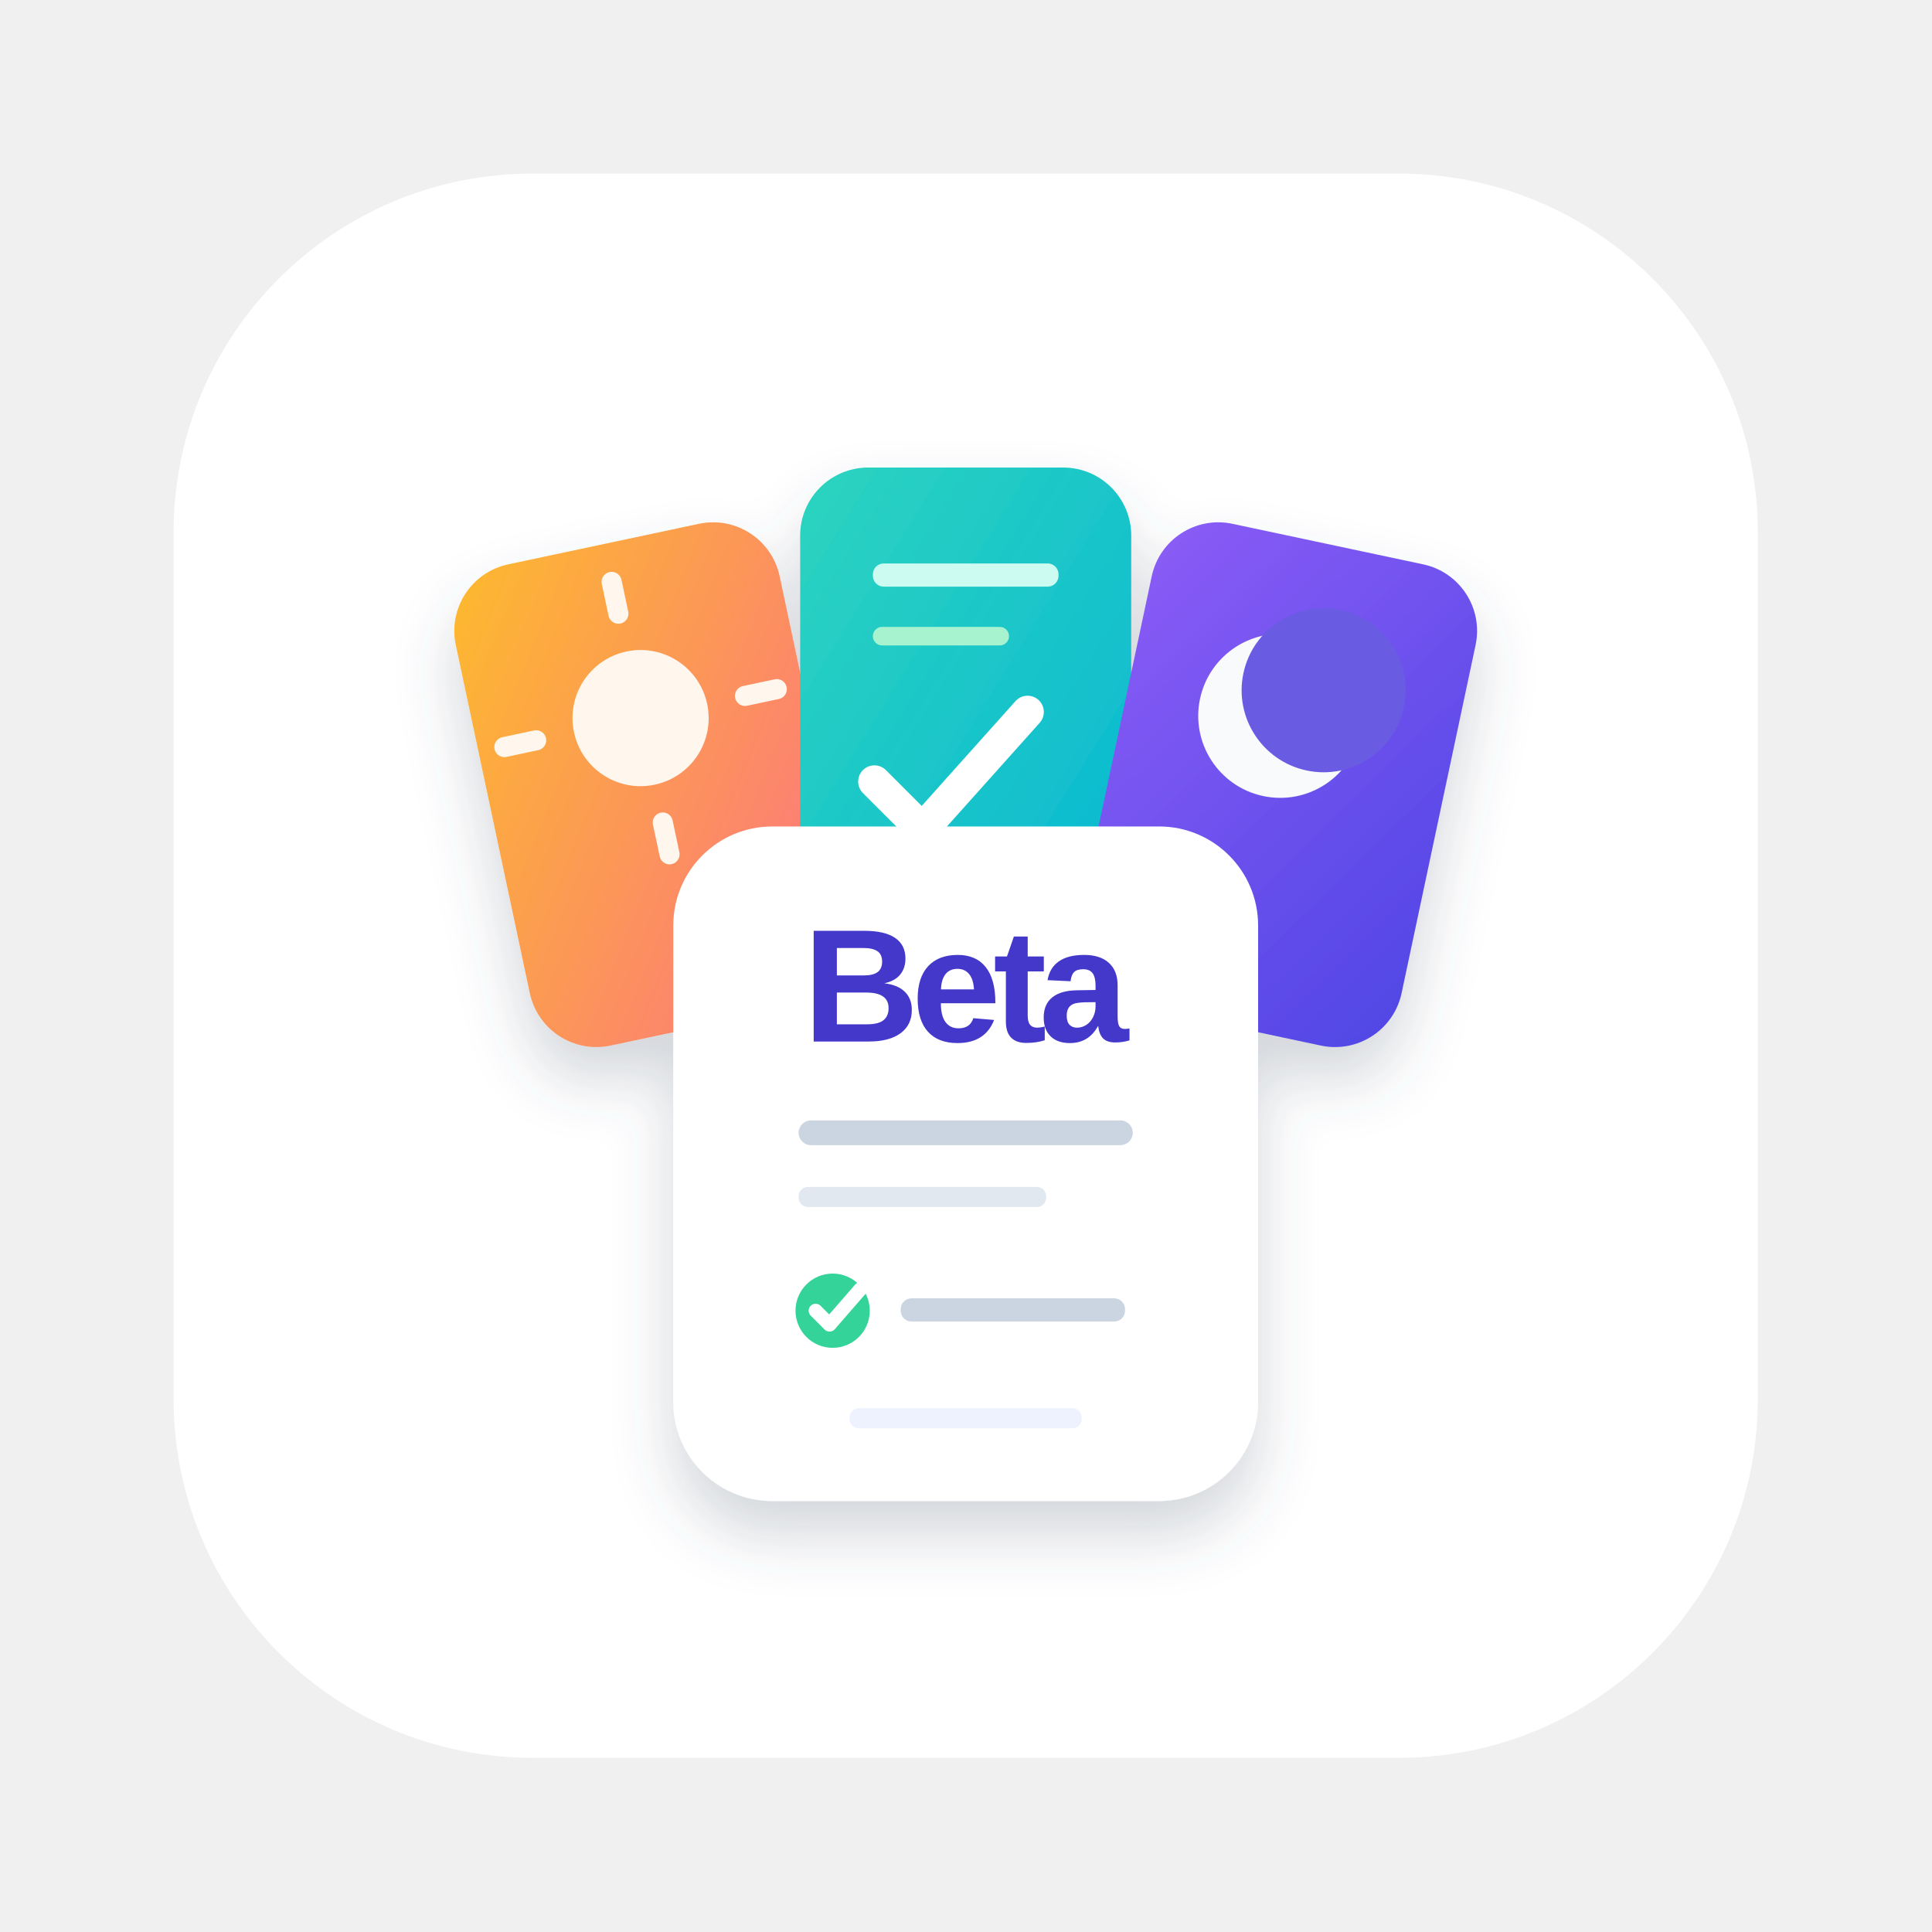
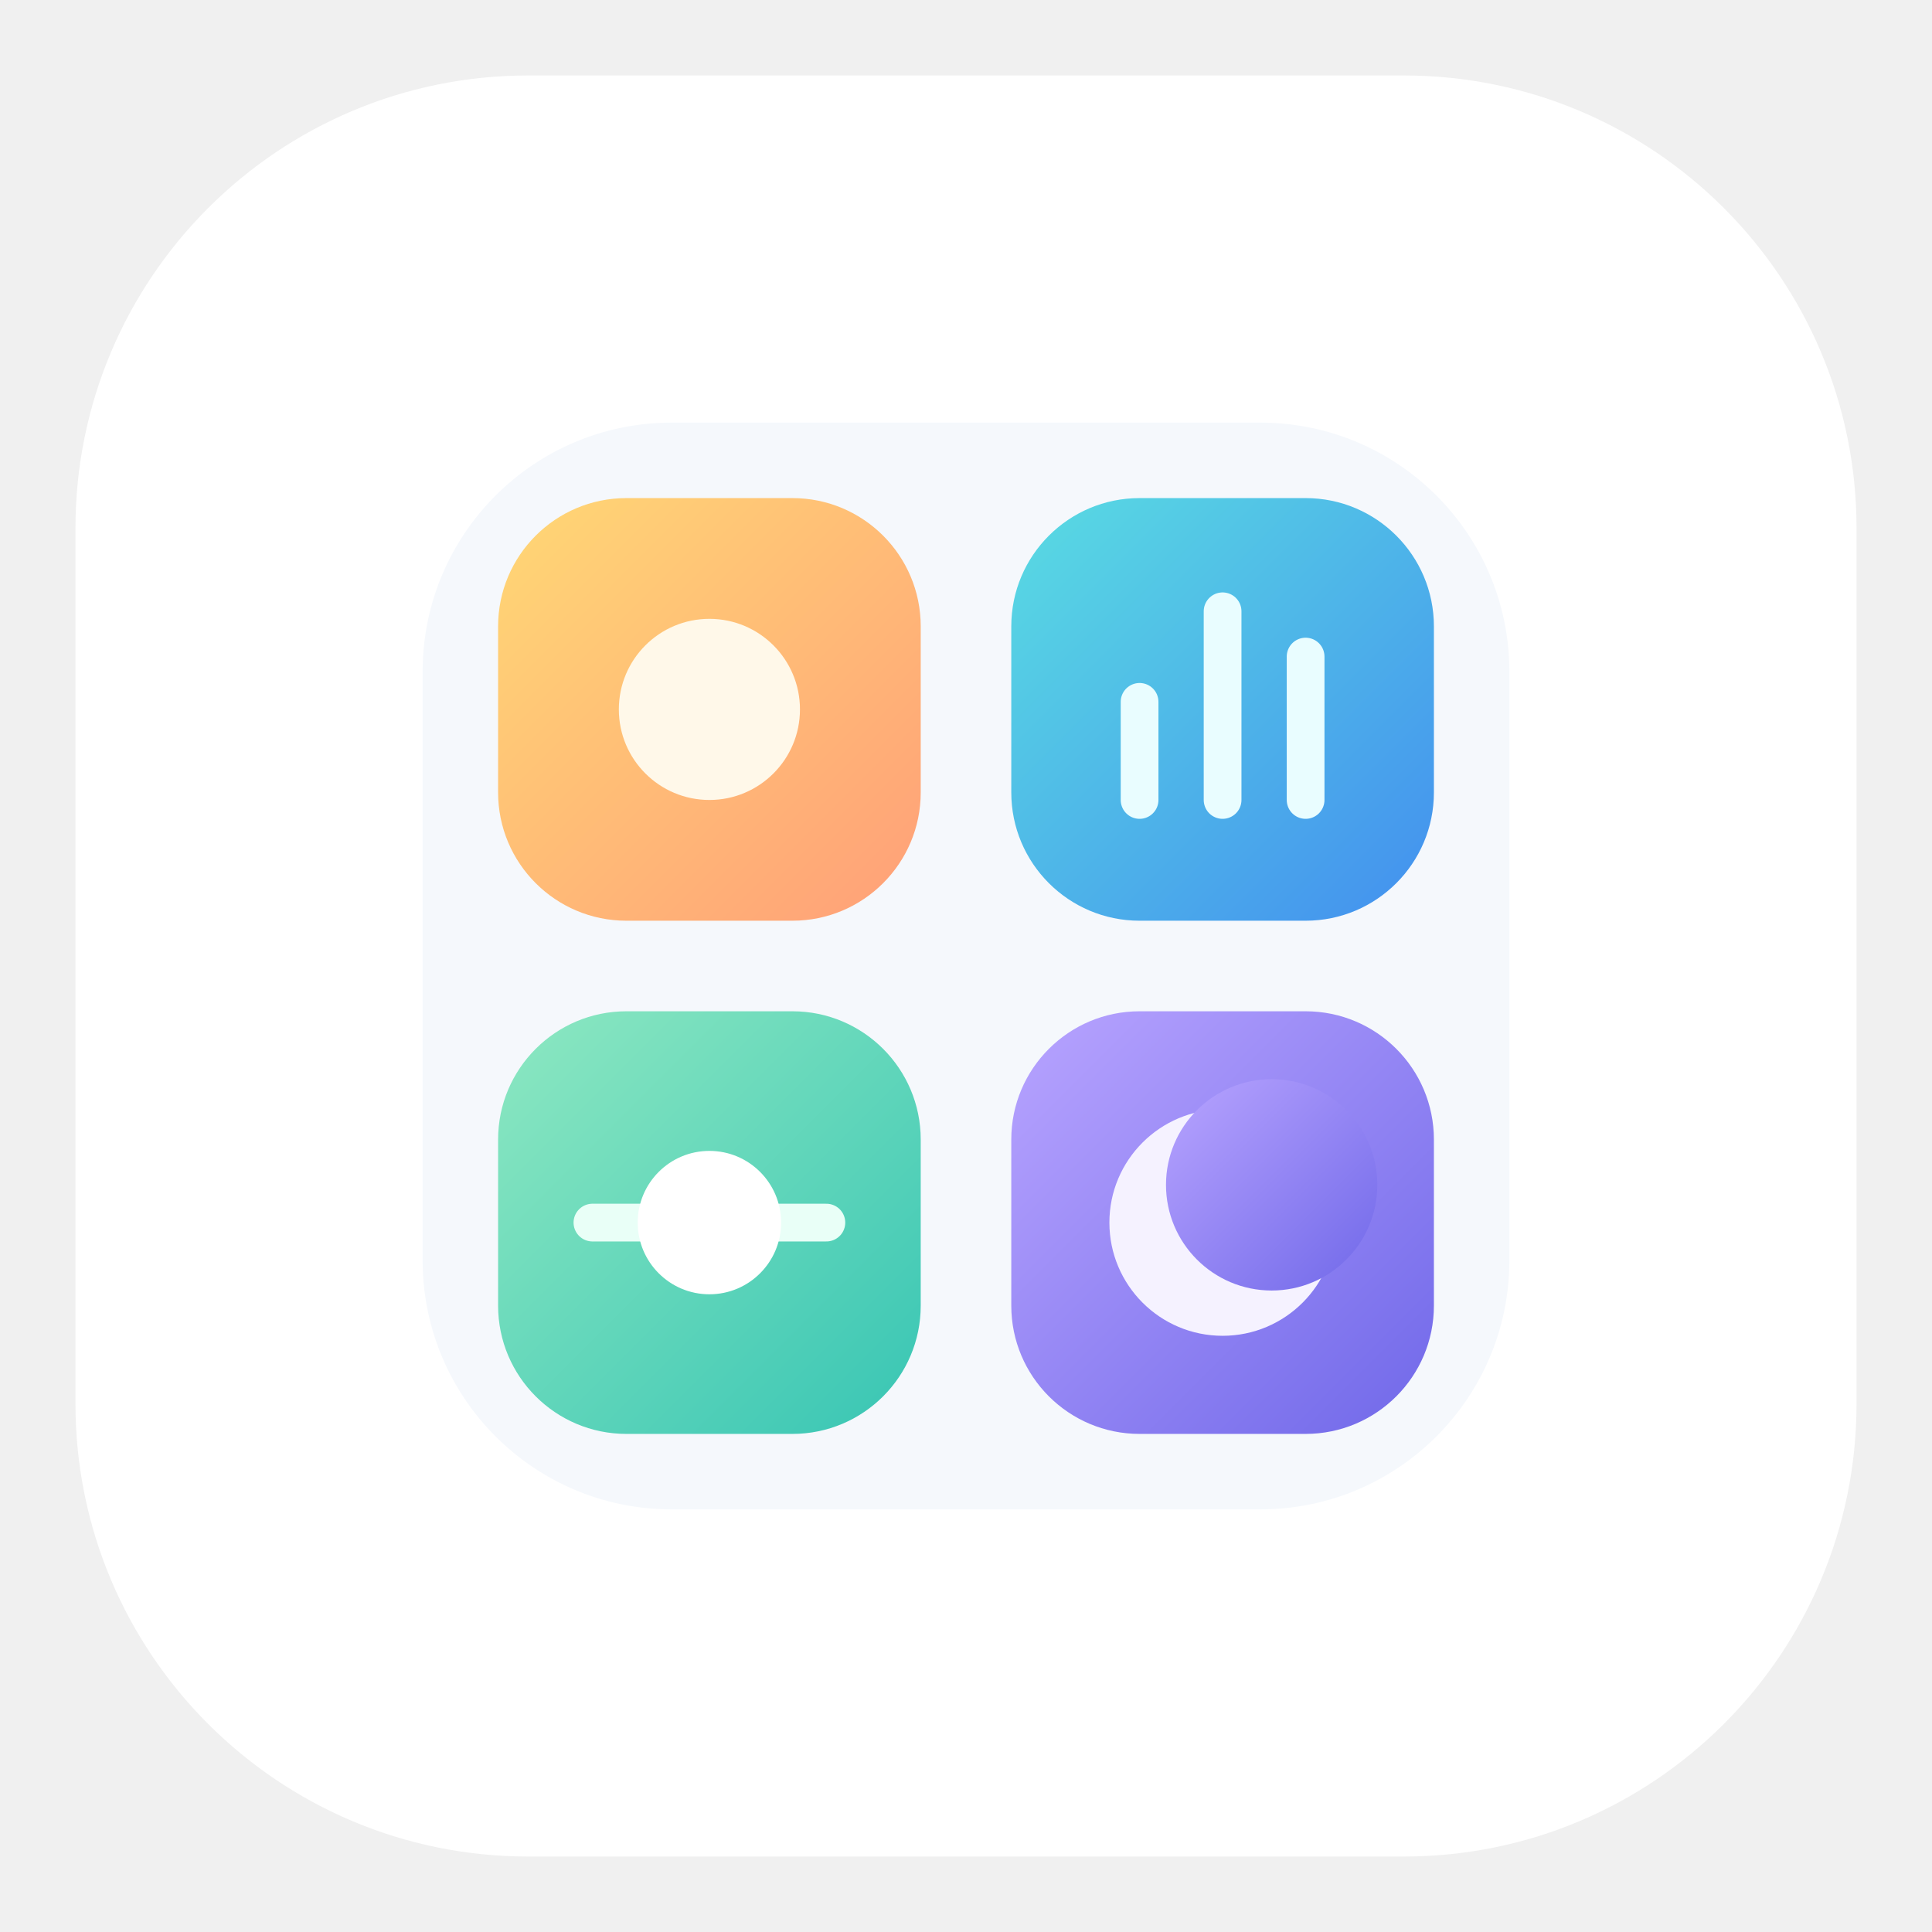
- <svg xmlns="http://www.w3.org/2000/svg" width="1024" height="1024" viewBox="0 0 1024 1024" role="img" aria-labelledby="title desc">
+ <svg xmlns="http://www.w3.org/2000/svg" width="512" height="512" viewBox="0 0 512 512" role="img" aria-labelledby="title desc">
  <defs>
    <linearGradient id="morning" x1="0" y1="0" x2="1" y2="1">
-       <stop stop-color="#FDBA2D" />
-       <stop offset="1" stop-color="#FB7185" />
+       <stop stop-color="#FFD875" />
+       <stop offset="1" stop-color="#FF9F78" />
    </linearGradient>
-     <linearGradient id="afternoon" x1="0" y1="0" x2="1" y2="1">
-       <stop stop-color="#2DD4BF" />
-       <stop offset="1" stop-color="#06B6D4" />
+     <linearGradient id="day" x1="0" y1="0" x2="1" y2="1">
+       <stop stop-color="#59DCE2" />
+       <stop offset="1" stop-color="#438FEF" />
+     </linearGradient>
+     <linearGradient id="evening" x1="0" y1="0" x2="1" y2="1">
+       <stop stop-color="#8EE8C1" />
+       <stop offset="1" stop-color="#37C5B4" />
    </linearGradient>
    <linearGradient id="night" x1="0" y1="0" x2="1" y2="1">
-       <stop stop-color="#8B5CF6" />
-       <stop offset="1" stop-color="#4F46E5" />
+       <stop stop-color="#B8A4FF" />
+       <stop offset="1" stop-color="#7068E9" />
    </linearGradient>
-     <filter id="shadow" x="-40%" y="-40%" width="180%" height="190%">
-       <feDropShadow dx="0" dy="22" stdDeviation="19" flood-color="#475569" flood-opacity=".24" />
-     </filter>
  </defs>
-   <g transform="translate(92 92) scale(.82)">
-     <rect width="1024" height="1024" rx="232" fill="#FFFFFF" />
-     <g filter="url(#shadow)">
-       <g transform="rotate(-12 311 395)">
-         <rect x="204" y="236" width="214" height="318" rx="44" fill="url(#morning)" />
-         <circle cx="311" cy="351" r="44" fill="#FFF7ED" />
-         <path d="M311 282v-21M311 441v-21M242 351h-21M401 351h-21" stroke="#FFF7ED" stroke-width="13" stroke-linecap="round" />
-       </g>
-       <rect x="405" y="190" width="214" height="346" rx="44" fill="url(#afternoon)" />
-       <rect x="452" y="252" width="120" height="15" rx="7" fill="#CCFBF1" />
-       <rect x="452" y="293" width="88" height="12" rx="6" fill="#A7F3D0" />
-       <path d="M453 393l31 31 68-76" fill="none" stroke="#FFFFFF" stroke-width="21" stroke-linecap="round" stroke-linejoin="round" />
-       <g transform="rotate(12 713 395)">
-         <rect x="606" y="236" width="214" height="318" rx="44" fill="url(#night)" />
-         <circle cx="706" cy="351" r="53" fill="#F8FAFC" />
-         <circle cx="730" cy="329" r="53" fill="#695CE3" />
-       </g>
-       <rect x="323" y="422" width="378" height="436" rx="64" fill="#FFFFFF" />
-     </g>
-     <text x="512" y="561" text-anchor="middle" fill="#4338CA" font-family="Arial Rounded MT Bold, Arial, sans-serif" font-size="104" font-weight="700" letter-spacing="-5">Beta</text>
-     <rect x="404" y="612" width="216" height="16" rx="8" fill="#CBD5E1" />
-     <rect x="404" y="655" width="160" height="13" rx="6" fill="#E2E8F0" />
-     <circle cx="426" cy="735" r="24" fill="#34D399" />
-     <path d="M415 735l9 9 20-23" fill="none" stroke="#FFFFFF" stroke-width="9" stroke-linecap="round" stroke-linejoin="round" />
-     <rect x="470" y="727" width="145" height="15" rx="7" fill="#CBD5E1" />
-     <rect x="437" y="798" width="150" height="13" rx="6" fill="#EEF2FF" />
-   </g>
+   <rect x="20" y="20" width="472" height="472" rx="120" fill="#FFFFFF" />
+   <rect x="112" y="112" width="288" height="288" rx="66" fill="#F5F8FC" />
+   <rect x="132" y="132" width="112" height="112" rx="34" fill="url(#morning)" />
+   <circle cx="188" cy="188" r="24" fill="#FFF8E9" />
+   <rect x="268" y="132" width="112" height="112" rx="34" fill="url(#day)" />
+   <path d="M302 212v-26m22 26v-50m22 50v-38" stroke="#E9FDFF" stroke-width="10" stroke-linecap="round" />
+   <rect x="132" y="268" width="112" height="112" rx="34" fill="url(#evening)" />
+   <path d="M157 324h62" stroke="#E9FFF7" stroke-width="10" stroke-linecap="round" />
+   <circle cx="188" cy="324" r="19" fill="#FFFFFF" />
+   <rect x="268" y="268" width="112" height="112" rx="34" fill="url(#night)" />
+   <circle cx="324" cy="324" r="30" fill="#F5F2FF" />
+   <circle cx="337" cy="314" r="28" fill="url(#night)" />
</svg>
